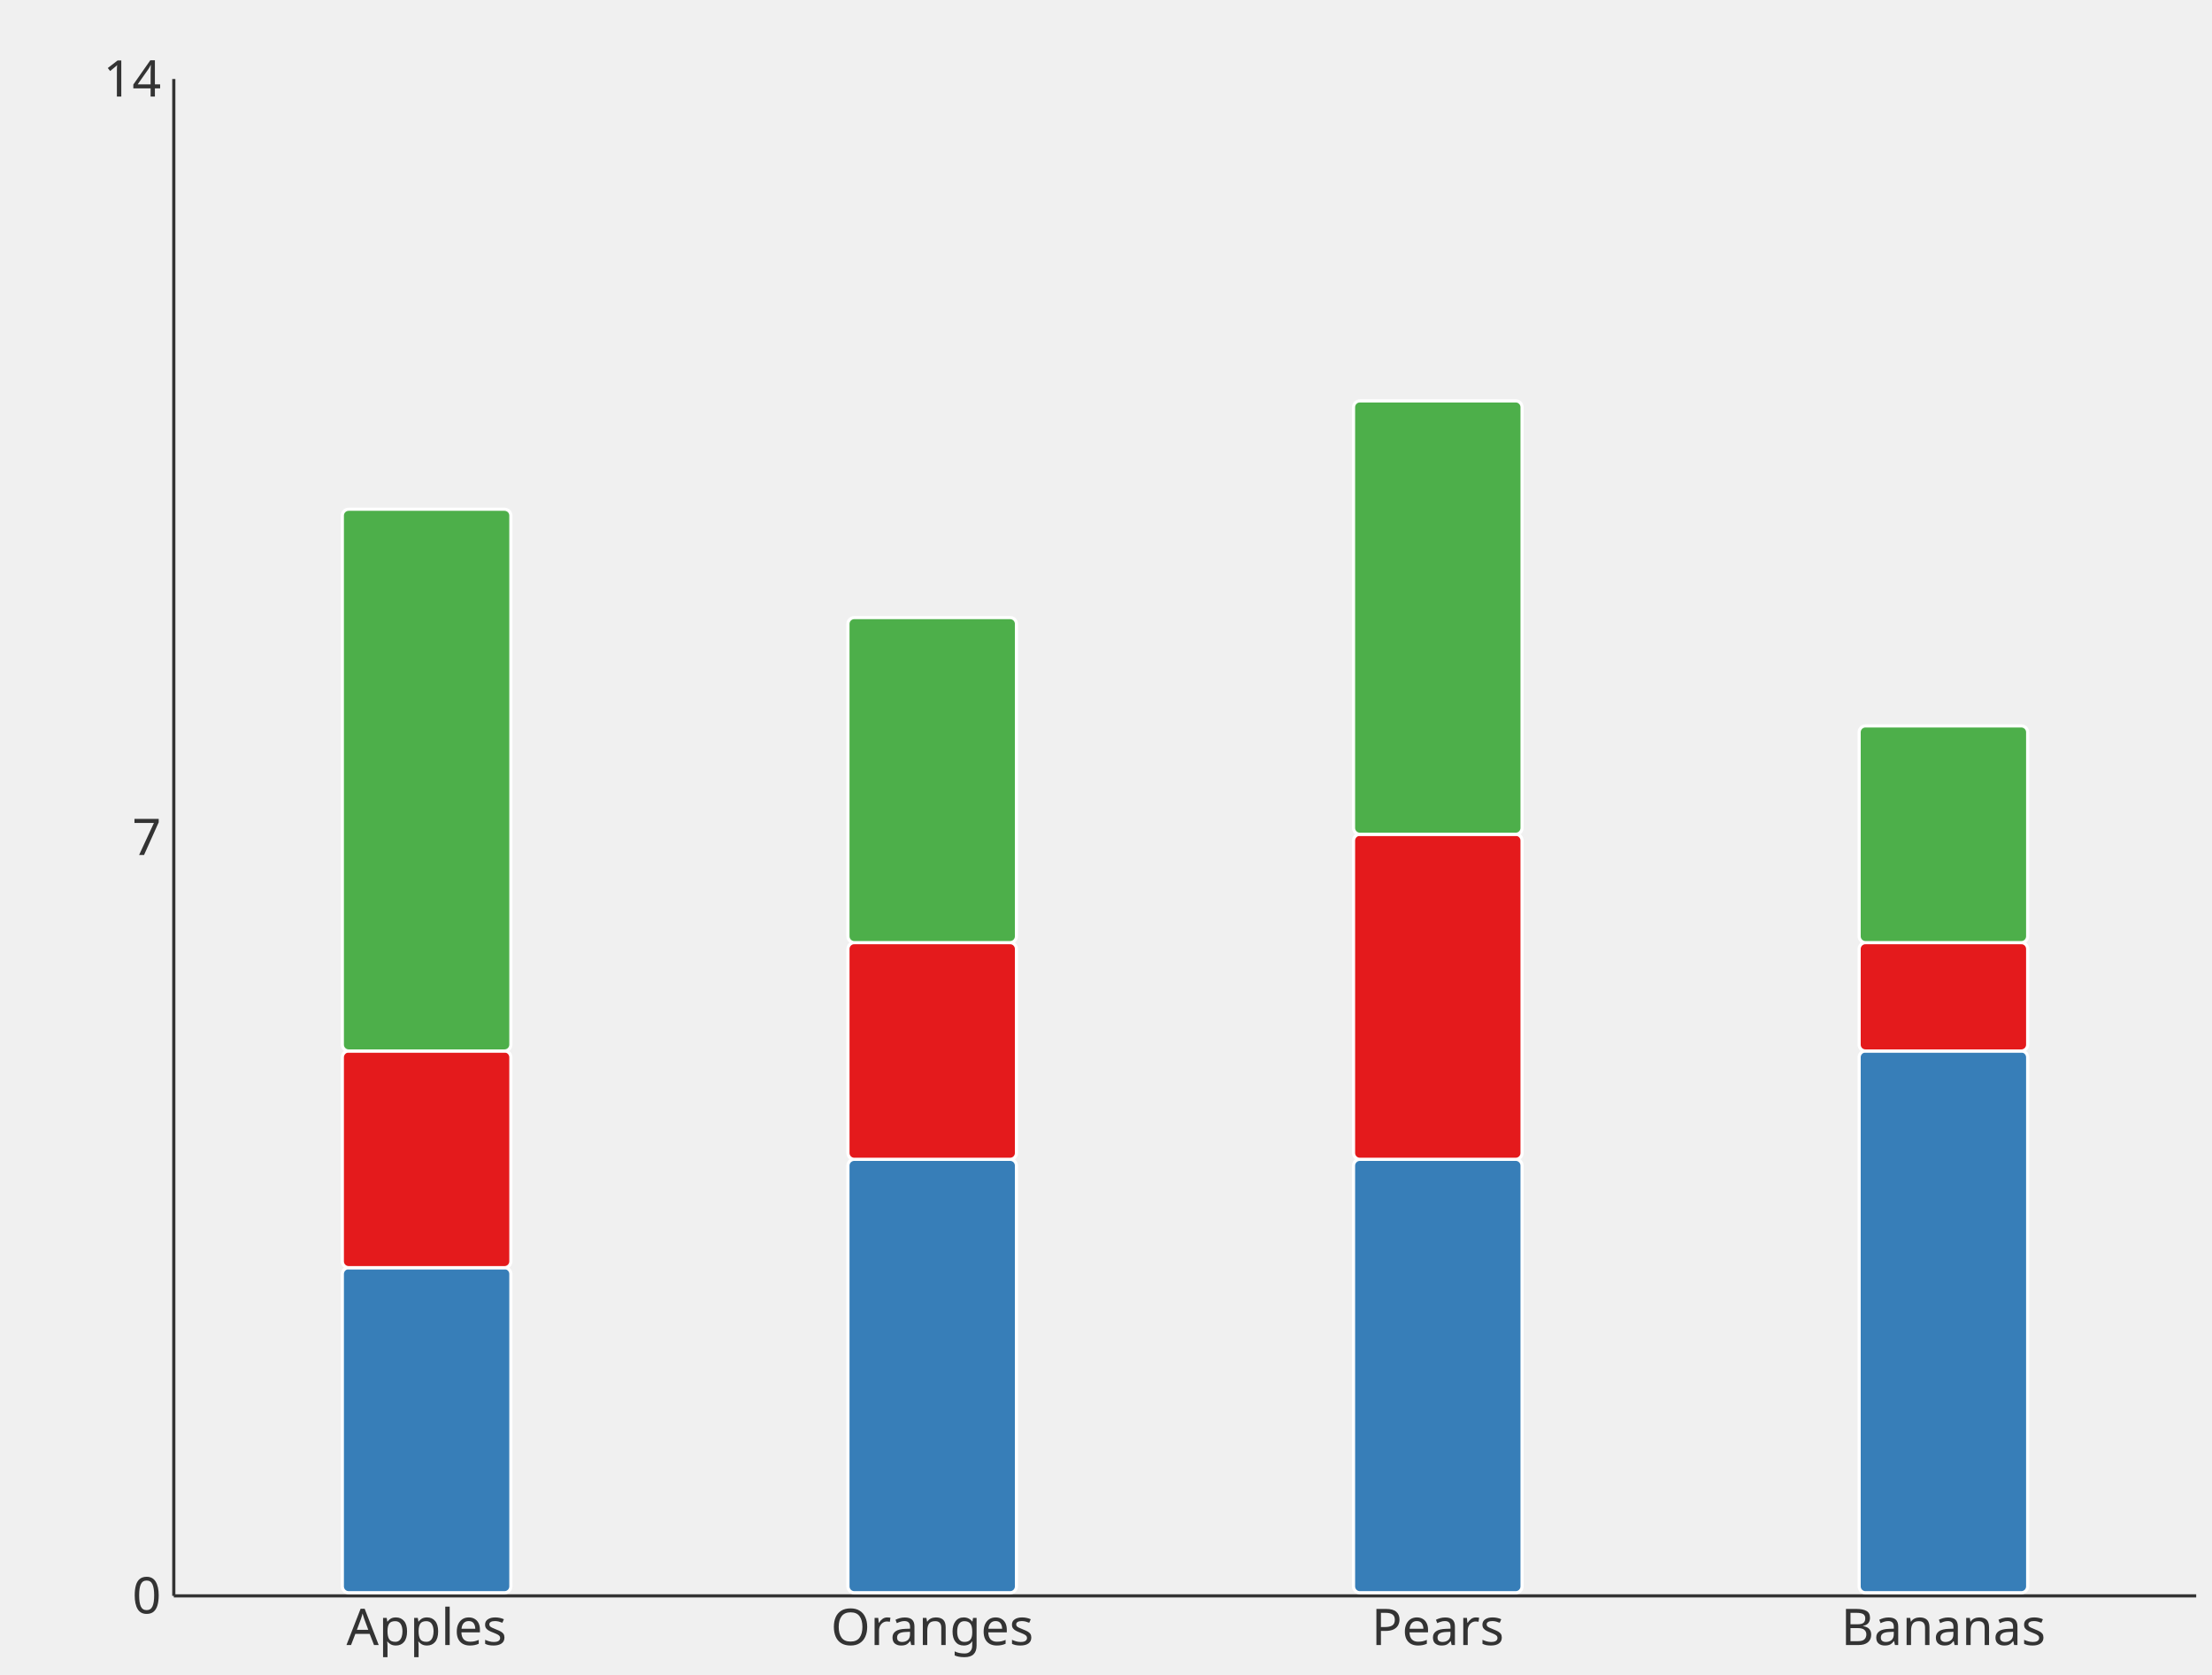
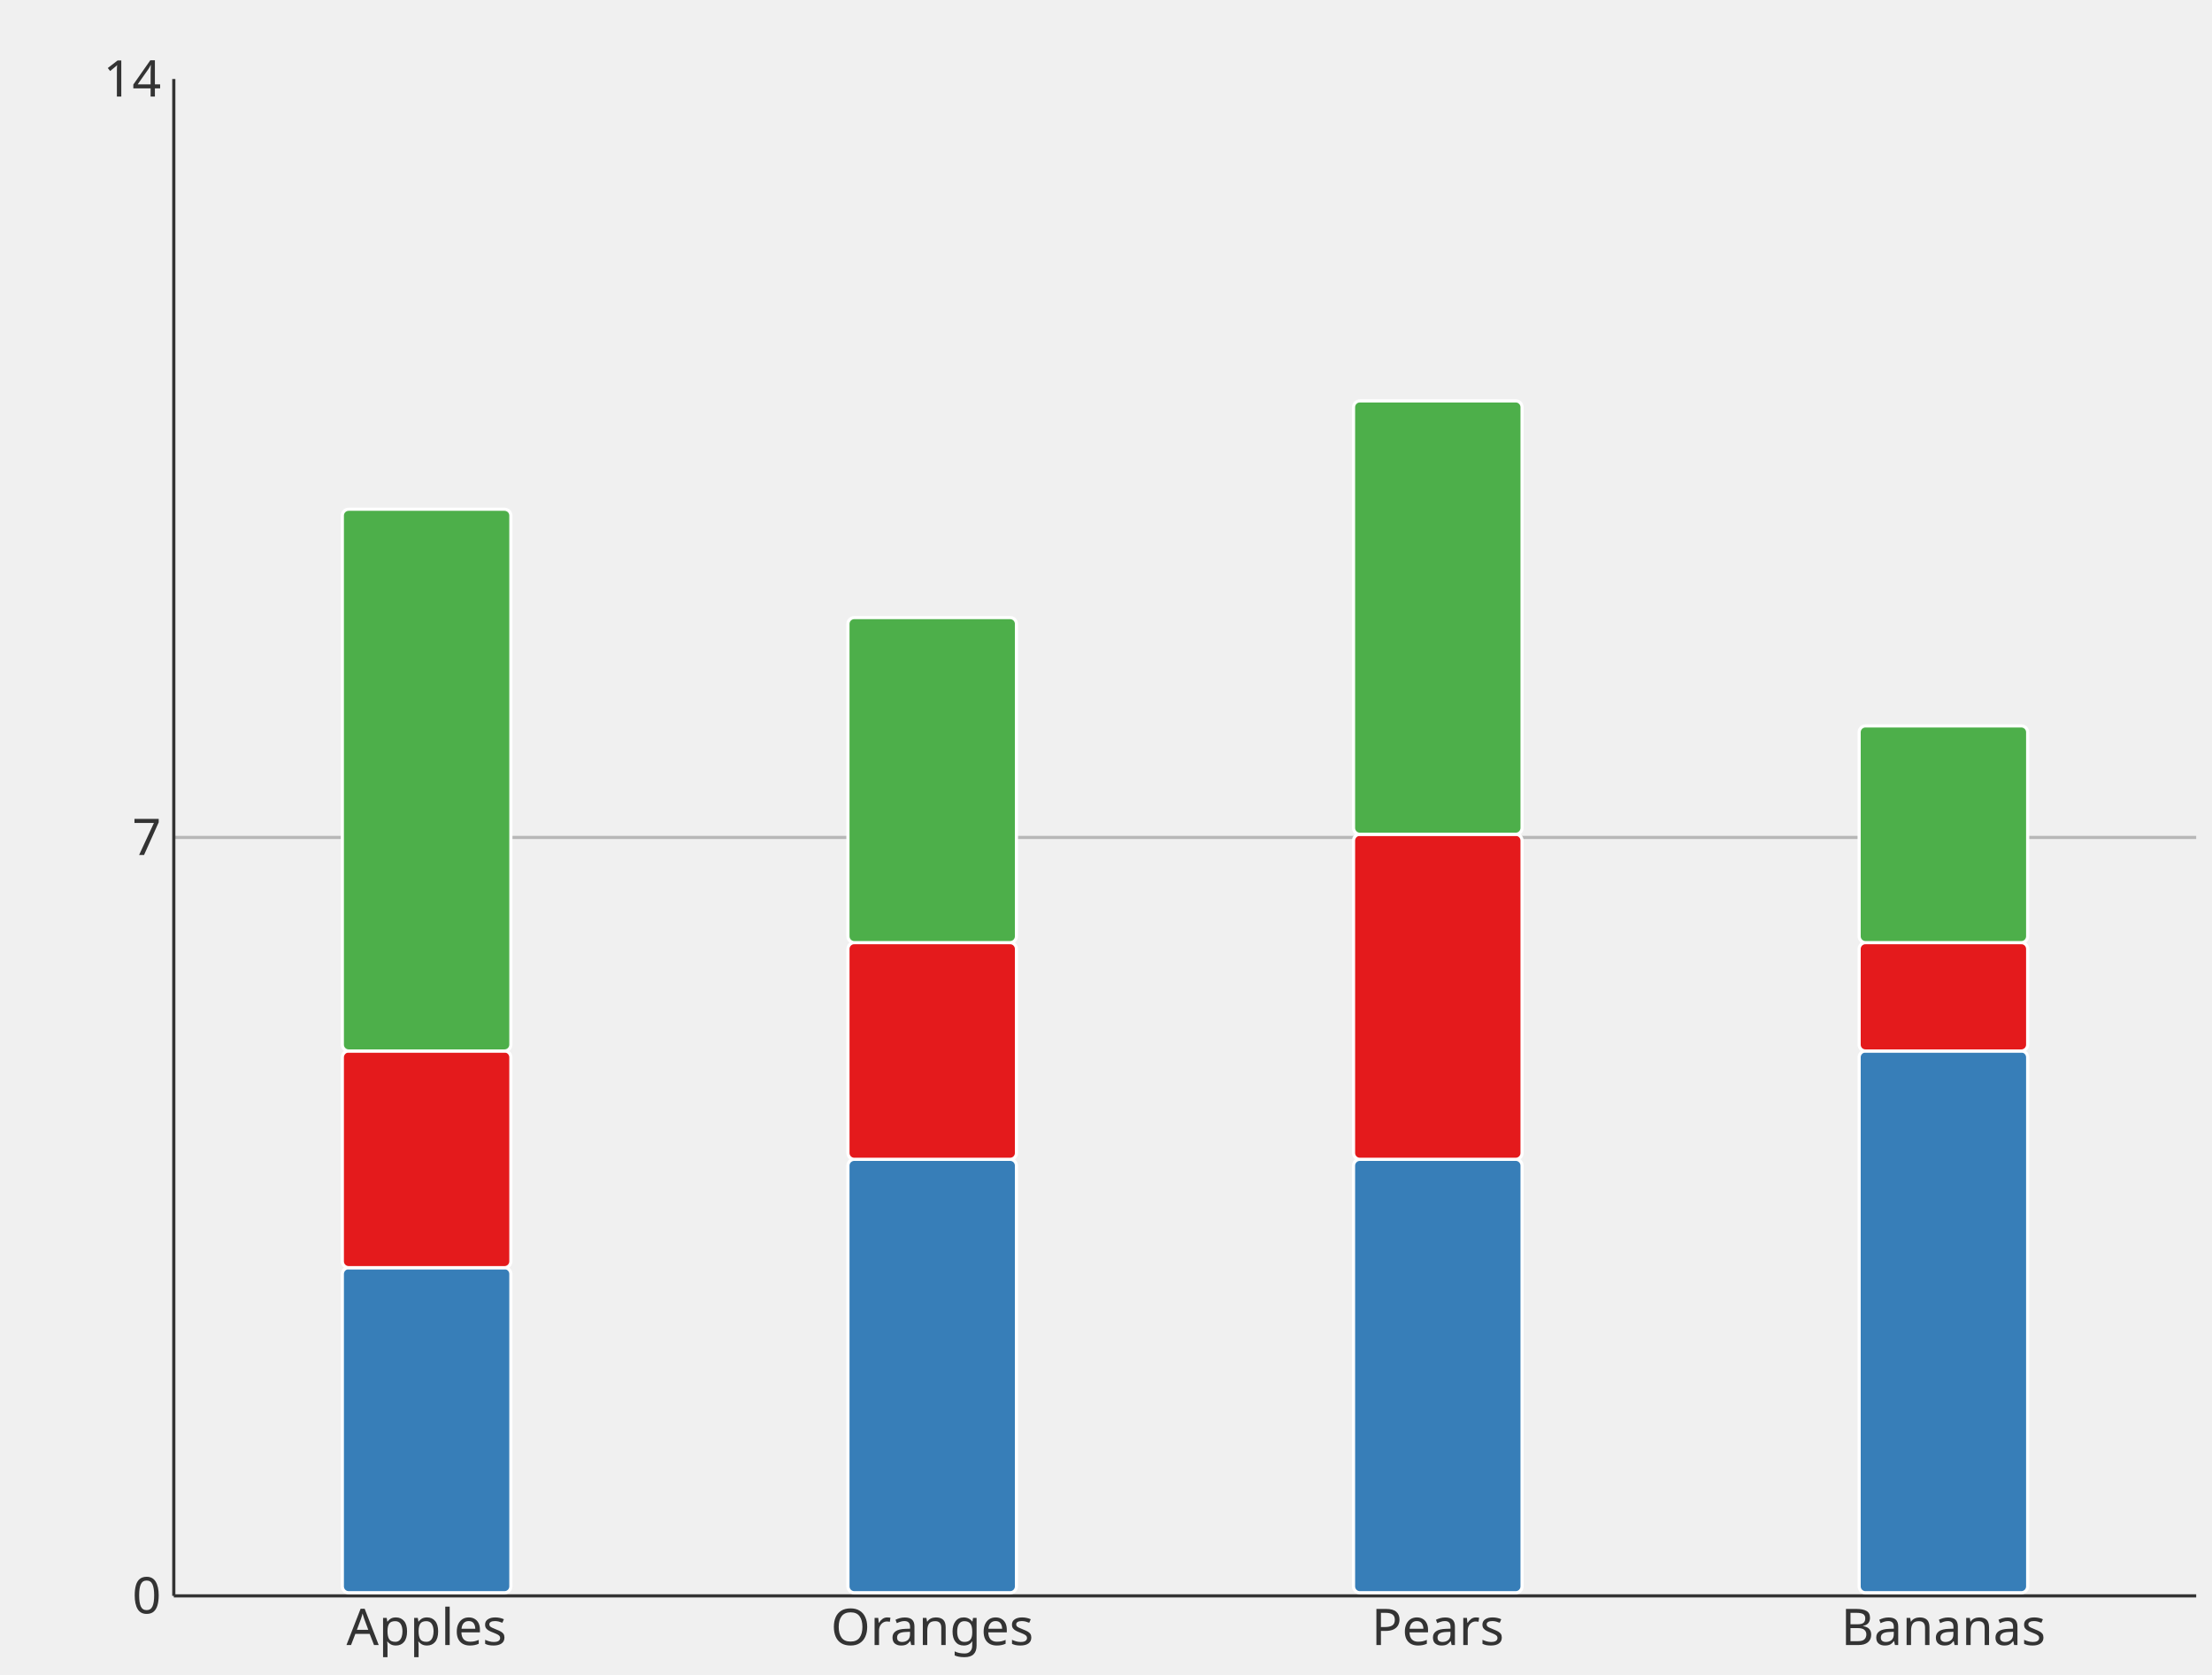
<svg xmlns="http://www.w3.org/2000/svg" font-family="sans-serif" font-size="16" viewBox="-55 -25 700 530">
  <style>
		@media (prefers-color-scheme: dark) {
			[fill="#333"] {fill: white}
			[stroke="#333"] {stroke: white}
		}
	</style>
  <g role="table">
    <line stroke="#333" x1="0" x2="0" y1="0" y2="480" />
    <line stroke="#333" x1="0" x2="640" y1="480" y2="480" />
+     <line opacity="0.3" stroke="#333" x1="0" x2="640" y1="240" y2="240" />
    <g aria-hidden="true">
      <text dominant-baseline="middle" fill="#333" text-anchor="end" x="-4" y="480">0</text>
      <text dominant-baseline="middle" fill="#333" text-anchor="end" x="-4" y="240">7</text>
      <text dominant-baseline="middle" fill="#333" text-anchor="end" x="-4" y="0">14</text>
    </g>
    <g role="row">
      <text dominant-baseline="middle" fill="#333" role="columnheader" text-anchor="middle" x="80" y="490">Apples</text>
      <text dominant-baseline="middle" fill="#333" role="columnheader" text-anchor="middle" x="240" y="490">Oranges</text>
      <text dominant-baseline="middle" fill="#333" role="columnheader" text-anchor="middle" x="400" y="490">Pears</text>
      <text dominant-baseline="middle" fill="#333" role="columnheader" text-anchor="middle" x="560" y="490">Bananas</text>
    </g>
    <g fill="#377eb8" role="row" stroke="white">
      <rect height="102.857" role="cell" rx="2" ry="2" width="53.333" x="53.333" y="376.143">
				</rect>
      <rect height="137.143" role="cell" rx="2" ry="2" width="53.333" x="213.333" y="341.857">
				</rect>
      <rect height="137.143" role="cell" rx="2" ry="2" width="53.333" x="373.333" y="341.857">
				</rect>
      <rect height="171.429" role="cell" rx="2" ry="2" width="53.333" x="533.333" y="307.571">
				</rect>
    </g>
    <g fill="#e41a1c" role="row" stroke="white">
      <rect height="68.571" role="cell" rx="2" ry="2" width="53.333" x="53.333" y="307.571">
				</rect>
      <rect height="68.571" role="cell" rx="2" ry="2" width="53.333" x="213.333" y="273.286">
				</rect>
      <rect height="102.857" role="cell" rx="2" ry="2" width="53.333" x="373.333" y="239">
				</rect>
      <rect height="34.286" role="cell" rx="2" ry="2" width="53.333" x="533.333" y="273.286">
				</rect>
    </g>
    <g fill="#4daf4a" role="row" stroke="white">
      <rect height="171.429" role="cell" rx="2" ry="2" width="53.333" x="53.333" y="136.143">
				</rect>
      <rect height="102.857" role="cell" rx="2" ry="2" width="53.333" x="213.333" y="170.429">
				</rect>
      <rect height="137.143" role="cell" rx="2" ry="2" width="53.333" x="373.333" y="101.857">
				</rect>
      <rect height="68.571" role="cell" rx="2" ry="2" width="53.333" x="533.333" y="204.714">
				</rect>
    </g>
  </g>
</svg>
